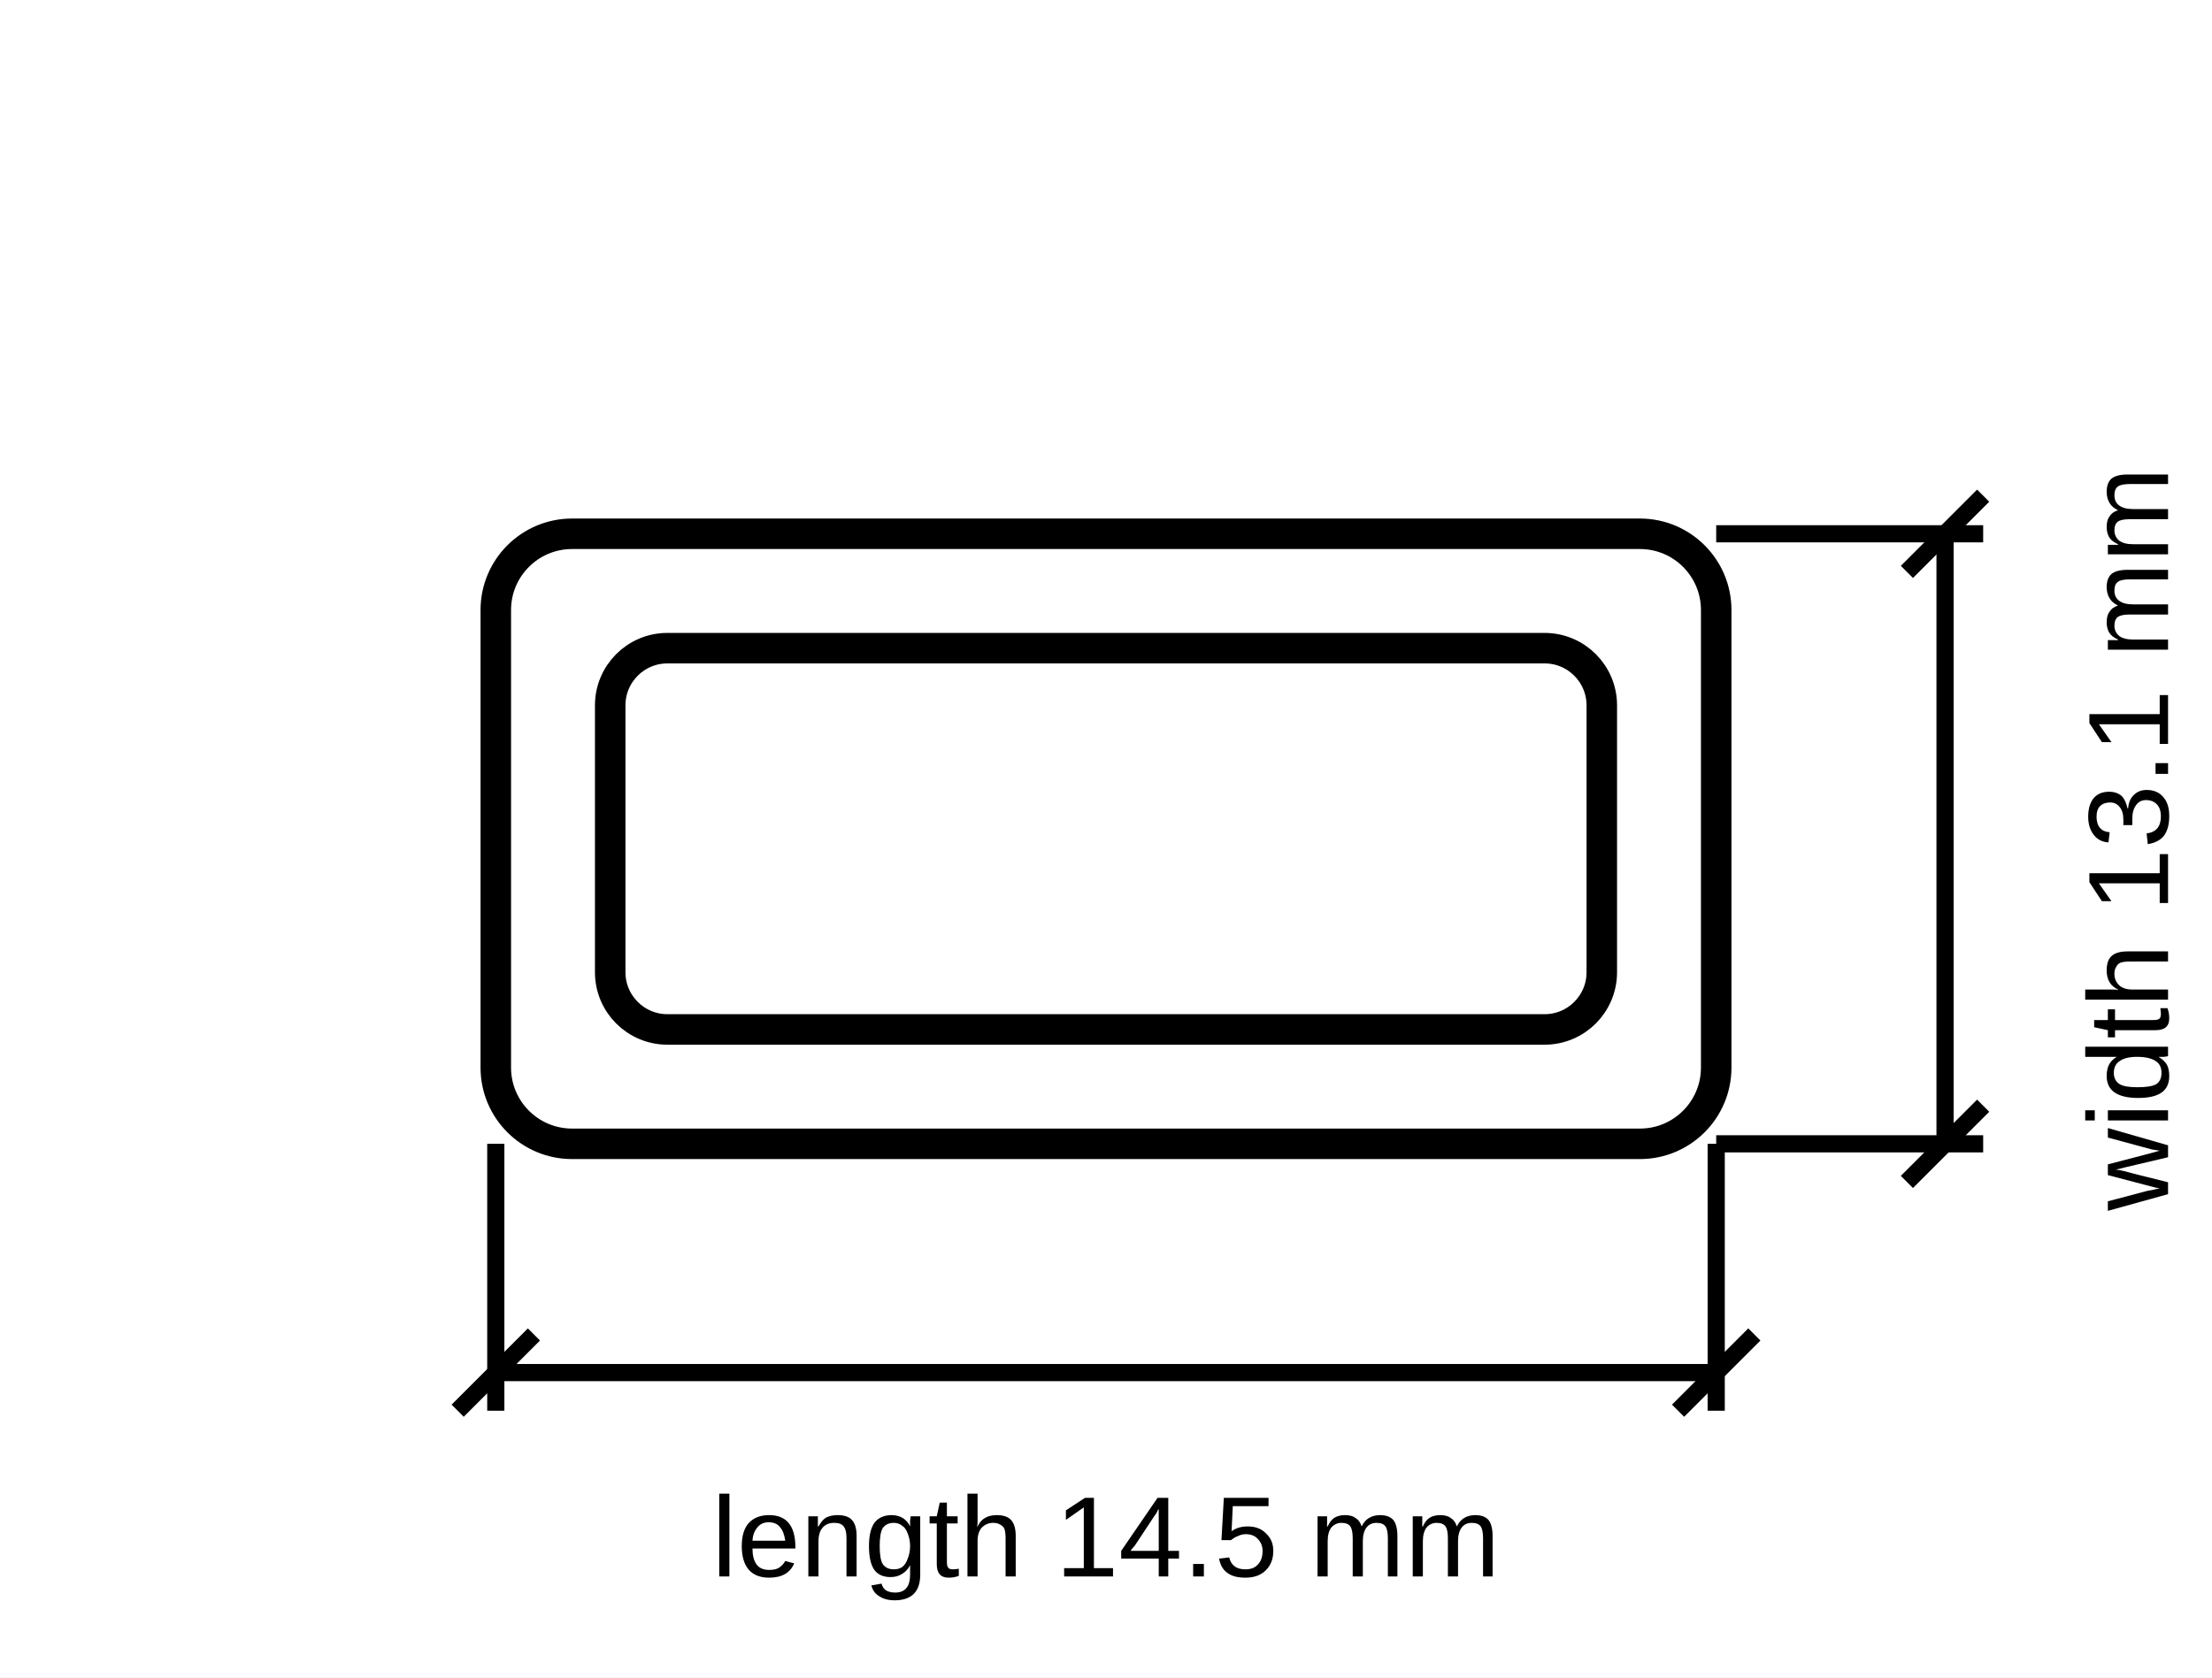
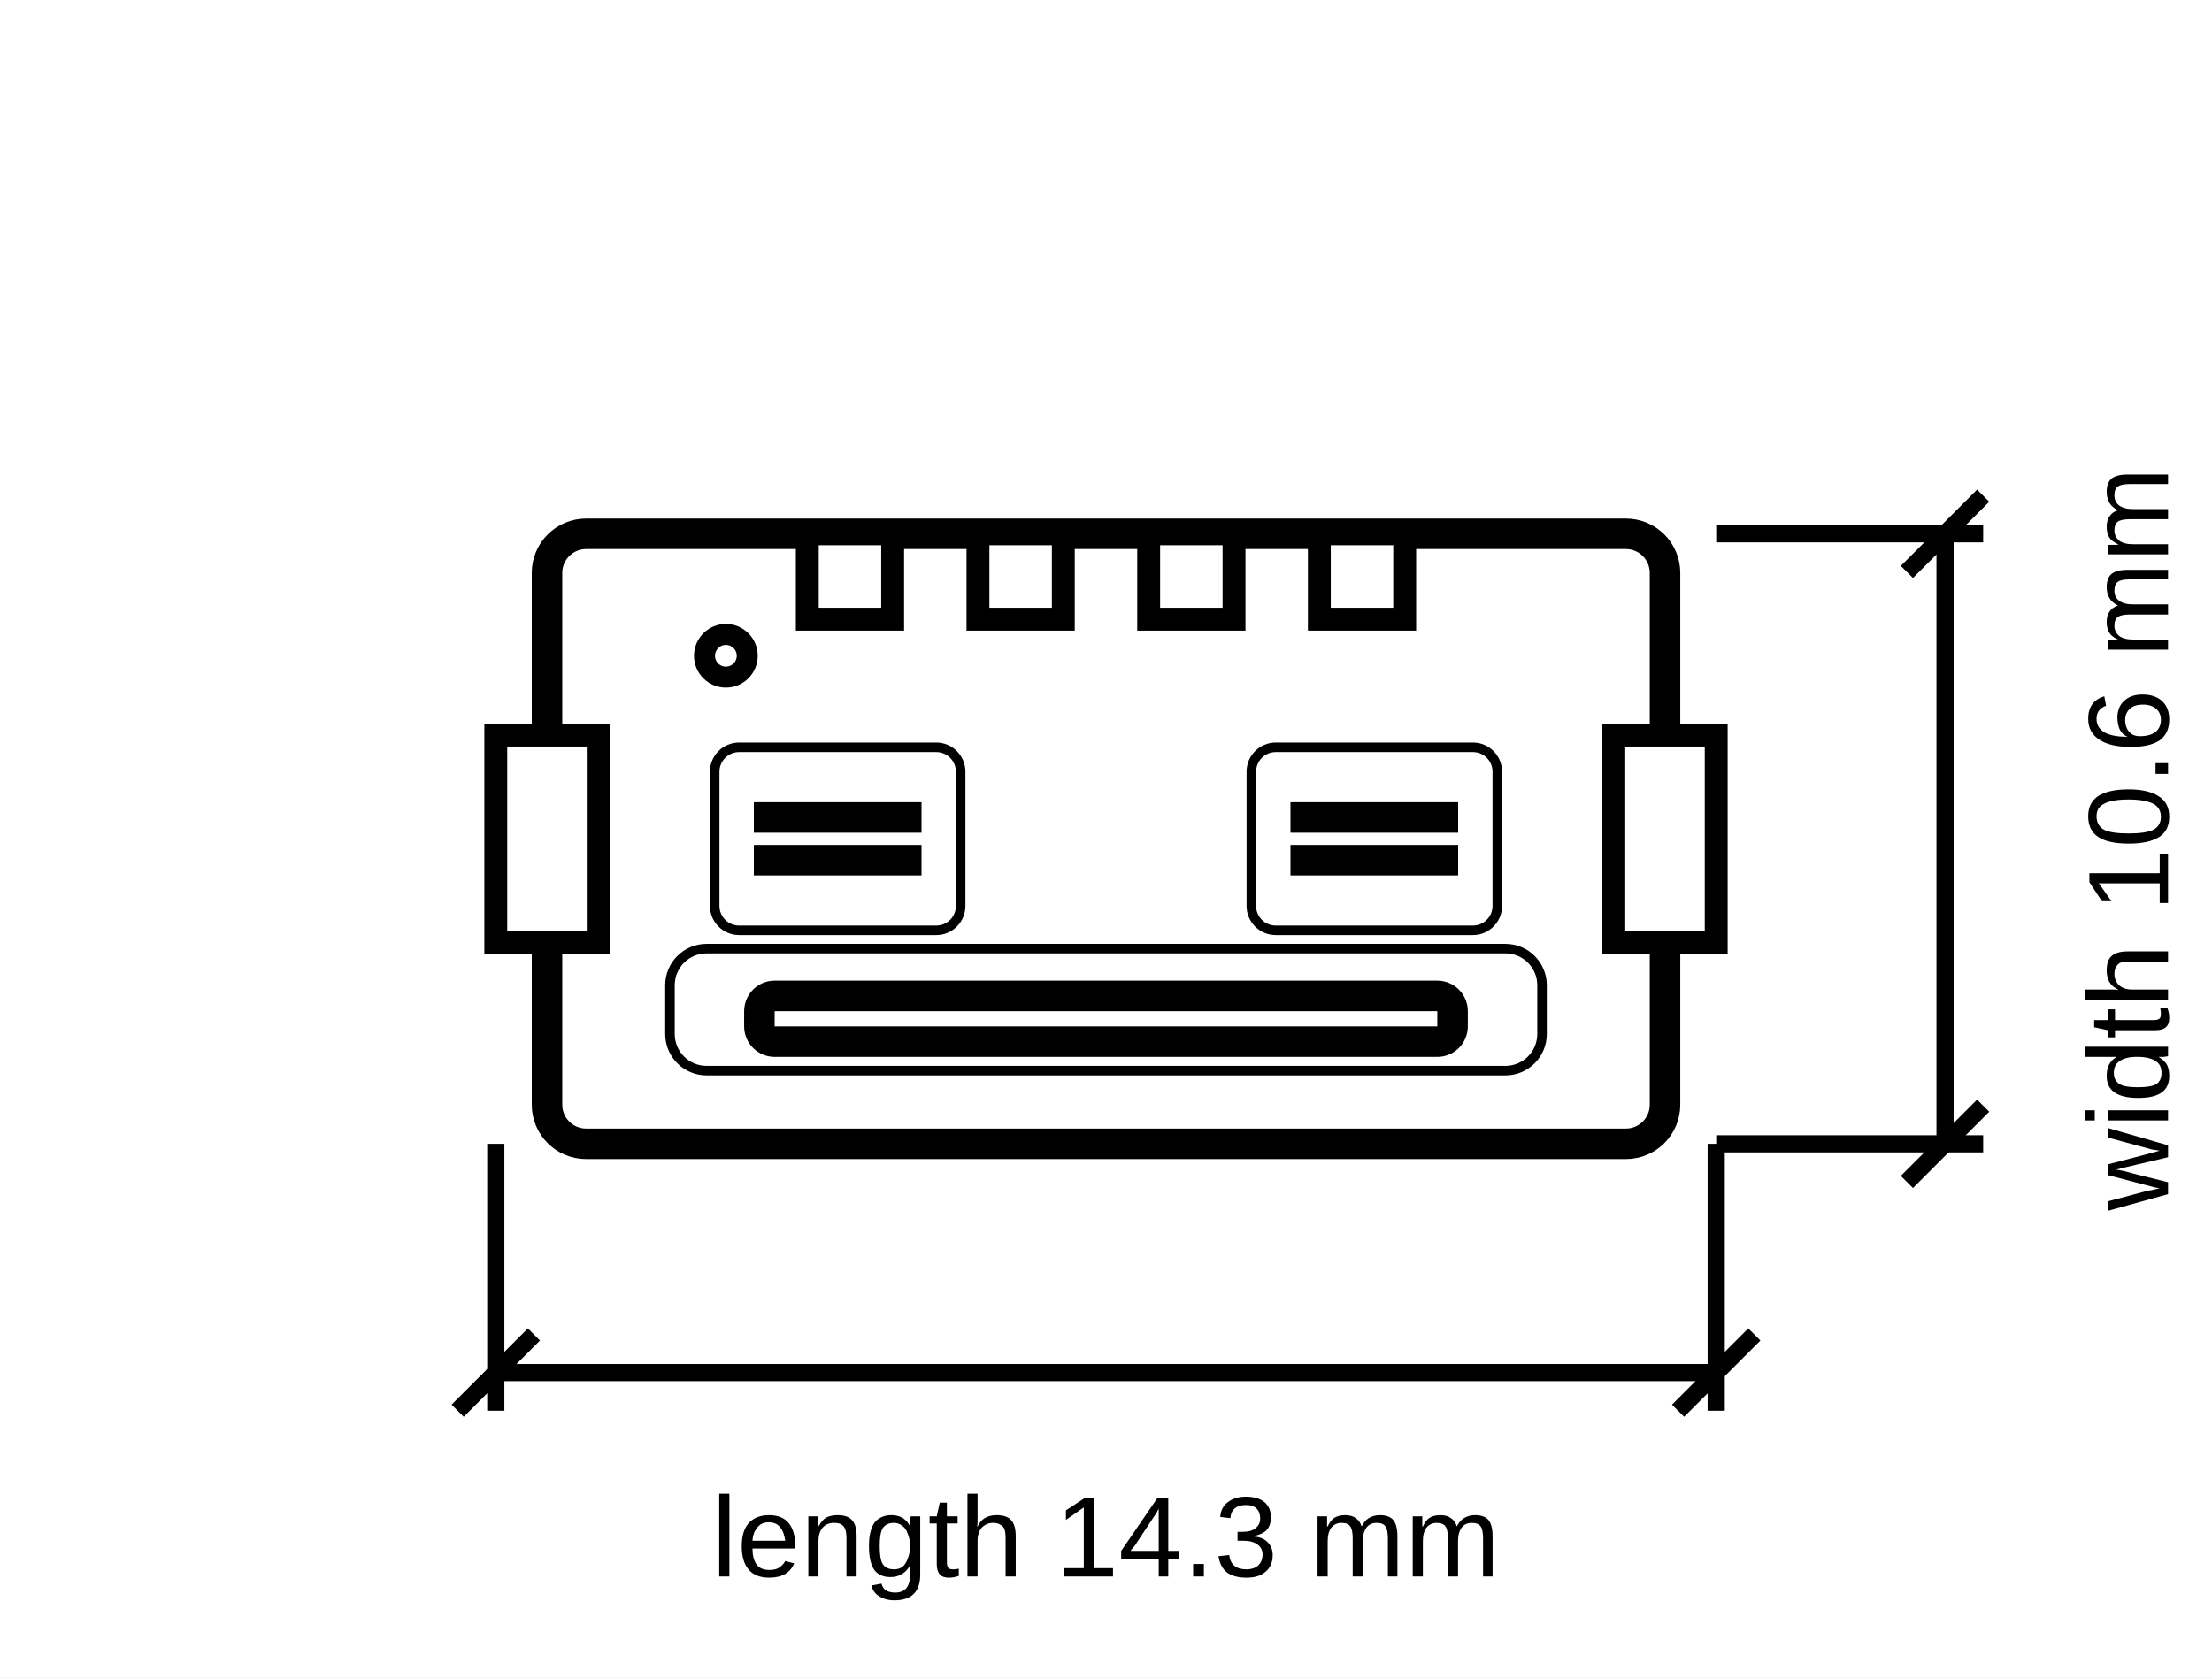
<svg xmlns="http://www.w3.org/2000/svg" width="58mm" height="44mm" viewBox="0 0 58 44">
  <rect x="0" y="0" width="58" height="44" fill="#FFFFFF" stroke="none" />
-   <rect x="13" y="14" width="32" height="16" rx="2" ry="2" fill="#FFFFFF" stroke="#000000" stroke-width="0.8" />
-   <rect x="16" y="17" width="26" height="10" rx="1.5" ry="1.5" fill="#FFFFFF" stroke="#000000" stroke-width="0.8" />
-   <line x1="21.2" y1="24.8" x2="21.2" y2="19.2" fill="#000000" stroke="#FFFFFF" stroke-width="0.6" />
-   <line x1="26.4" y1="24.8" x2="26.4" y2="19.2" fill="#000000" stroke="#FFFFFF" stroke-width="0.6" />
-   <line x1="31.6" y1="24.8" x2="31.6" y2="19.2" fill="#000000" stroke="#FFFFFF" stroke-width="0.6" />
-   <line x1="36.8" y1="24.8" x2="36.8" y2="19.2" fill="#000000" stroke="#FFFFFF" stroke-width="0.6" />
+   <rect x="14.343" y="14" width="29.315" height="16" rx="1.026" ry="1.026" fill="#FFFFFF" stroke="#000000" stroke-width="0.8" />
+   <rect x="13" y="19.28" width="2.685" height="5.44" fill="#FFFFFF" stroke="#000000" stroke-width="0.6" />
+   <rect x="42.315" y="19.28" width="2.685" height="5.44" fill="#FFFFFF" stroke="#000000" stroke-width="0.6" />
+   <rect x="21.168" y="14" width="2.238" height="2.24" fill="#FFFFFF" stroke="#000000" stroke-width="0.6" />
+   <rect x="25.643" y="14" width="2.238" height="2.24" fill="#FFFFFF" stroke="#000000" stroke-width="0.6" />
+   <rect x="30.119" y="14" width="2.238" height="2.24" fill="#FFFFFF" stroke="#000000" stroke-width="0.6" />
+   <rect x="34.594" y="14" width="2.238" height="2.24" fill="#FFFFFF" stroke="#000000" stroke-width="0.6" />
+   <rect x="18.74" y="19.6" width="6.449" height="4.8" rx="0.64" ry="0.64" fill="#FFFFFF" stroke="#000000" stroke-width="0.25" />
+   <line x1="19.766" y1="22.56" x2="24.163" y2="22.56" fill="#000000" stroke="#000000" stroke-width="0.8" />
+   <line x1="19.766" y1="21.44" x2="24.163" y2="21.44" fill="#000000" stroke="#000000" stroke-width="0.8" />
+   <rect x="32.811" y="19.6" width="6.449" height="4.8" rx="0.64" ry="0.64" fill="#FFFFFF" stroke="#000000" stroke-width="0.25" />
+   <line x1="33.837" y1="22.56" x2="38.234" y2="22.56" fill="#000000" stroke="#000000" stroke-width="0.8" />
+   <line x1="33.837" y1="21.44" x2="38.234" y2="21.44" fill="#000000" stroke="#000000" stroke-width="0.8" />
+   <rect x="17.567" y="24.88" width="22.866" height="3.2" rx="0.96" ry="0.96" fill="#FFFFFF" stroke="#000000" stroke-width="0.25" />
+   <rect x="19.912" y="26.12" width="18.175" height="1.2" rx="0.4" ry="0.4" fill="#FFFFFF" stroke="#000000" stroke-width="0.8" />
+   <circle cx="19.033" cy="17.2" r="0.56" fill="#FFFFFF" stroke="#000000" stroke-width="0.55" />
  <line x1="13" y1="30" x2="13" y2="37" fill="#000000" stroke="#000000" stroke-width="0.45" />
  <line x1="45" y1="30" x2="45" y2="37" fill="#000000" stroke="#000000" stroke-width="0.45" />
  <line x1="13" y1="36" x2="45" y2="36" fill="#000000" stroke="#000000" stroke-width="0.45" />
  <line x1="12" y1="37" x2="14" y2="35" fill="#000000" stroke="#000000" stroke-width="0.45" />
  <line x1="44" y1="37" x2="46" y2="35" fill="#000000" stroke="#000000" stroke-width="0.45" />
  <line x1="45" y1="30" x2="52" y2="30" fill="#000000" stroke="#000000" stroke-width="0.45" />
  <line x1="45" y1="14" x2="52" y2="14" fill="#000000" stroke="#000000" stroke-width="0.45" />
  <line x1="51" y1="30" x2="51" y2="14" fill="#000000" stroke="#000000" stroke-width="0.45" />
  <line x1="50" y1="31" x2="52" y2="29" fill="#000000" stroke="#000000" stroke-width="0.45" />
  <line x1="50" y1="15" x2="52" y2="13" fill="#000000" stroke="#000000" stroke-width="0.45" />
-   <text x="29" y="40.5" font-family="Arial, sans-serif" font-size="3" text-anchor="middle" dominant-baseline="middle" fill="#000000">length 14.5 mm</text>
-   <text x="56" y="22" font-family="Arial, sans-serif" font-size="3" text-anchor="middle" dominant-baseline="middle" fill="#000000" transform="rotate(-90.000,56,22)">width 13.1 mm</text>
+   <text x="29" y="40.5" font-family="Arial, sans-serif" font-size="3" text-anchor="middle" dominant-baseline="middle" fill="#000000">length 14.3 mm</text>
+   <text x="56" y="22" font-family="Arial, sans-serif" font-size="3" text-anchor="middle" dominant-baseline="middle" fill="#000000" transform="rotate(-90.000,56,22)">width 10.6 mm</text>
</svg>
